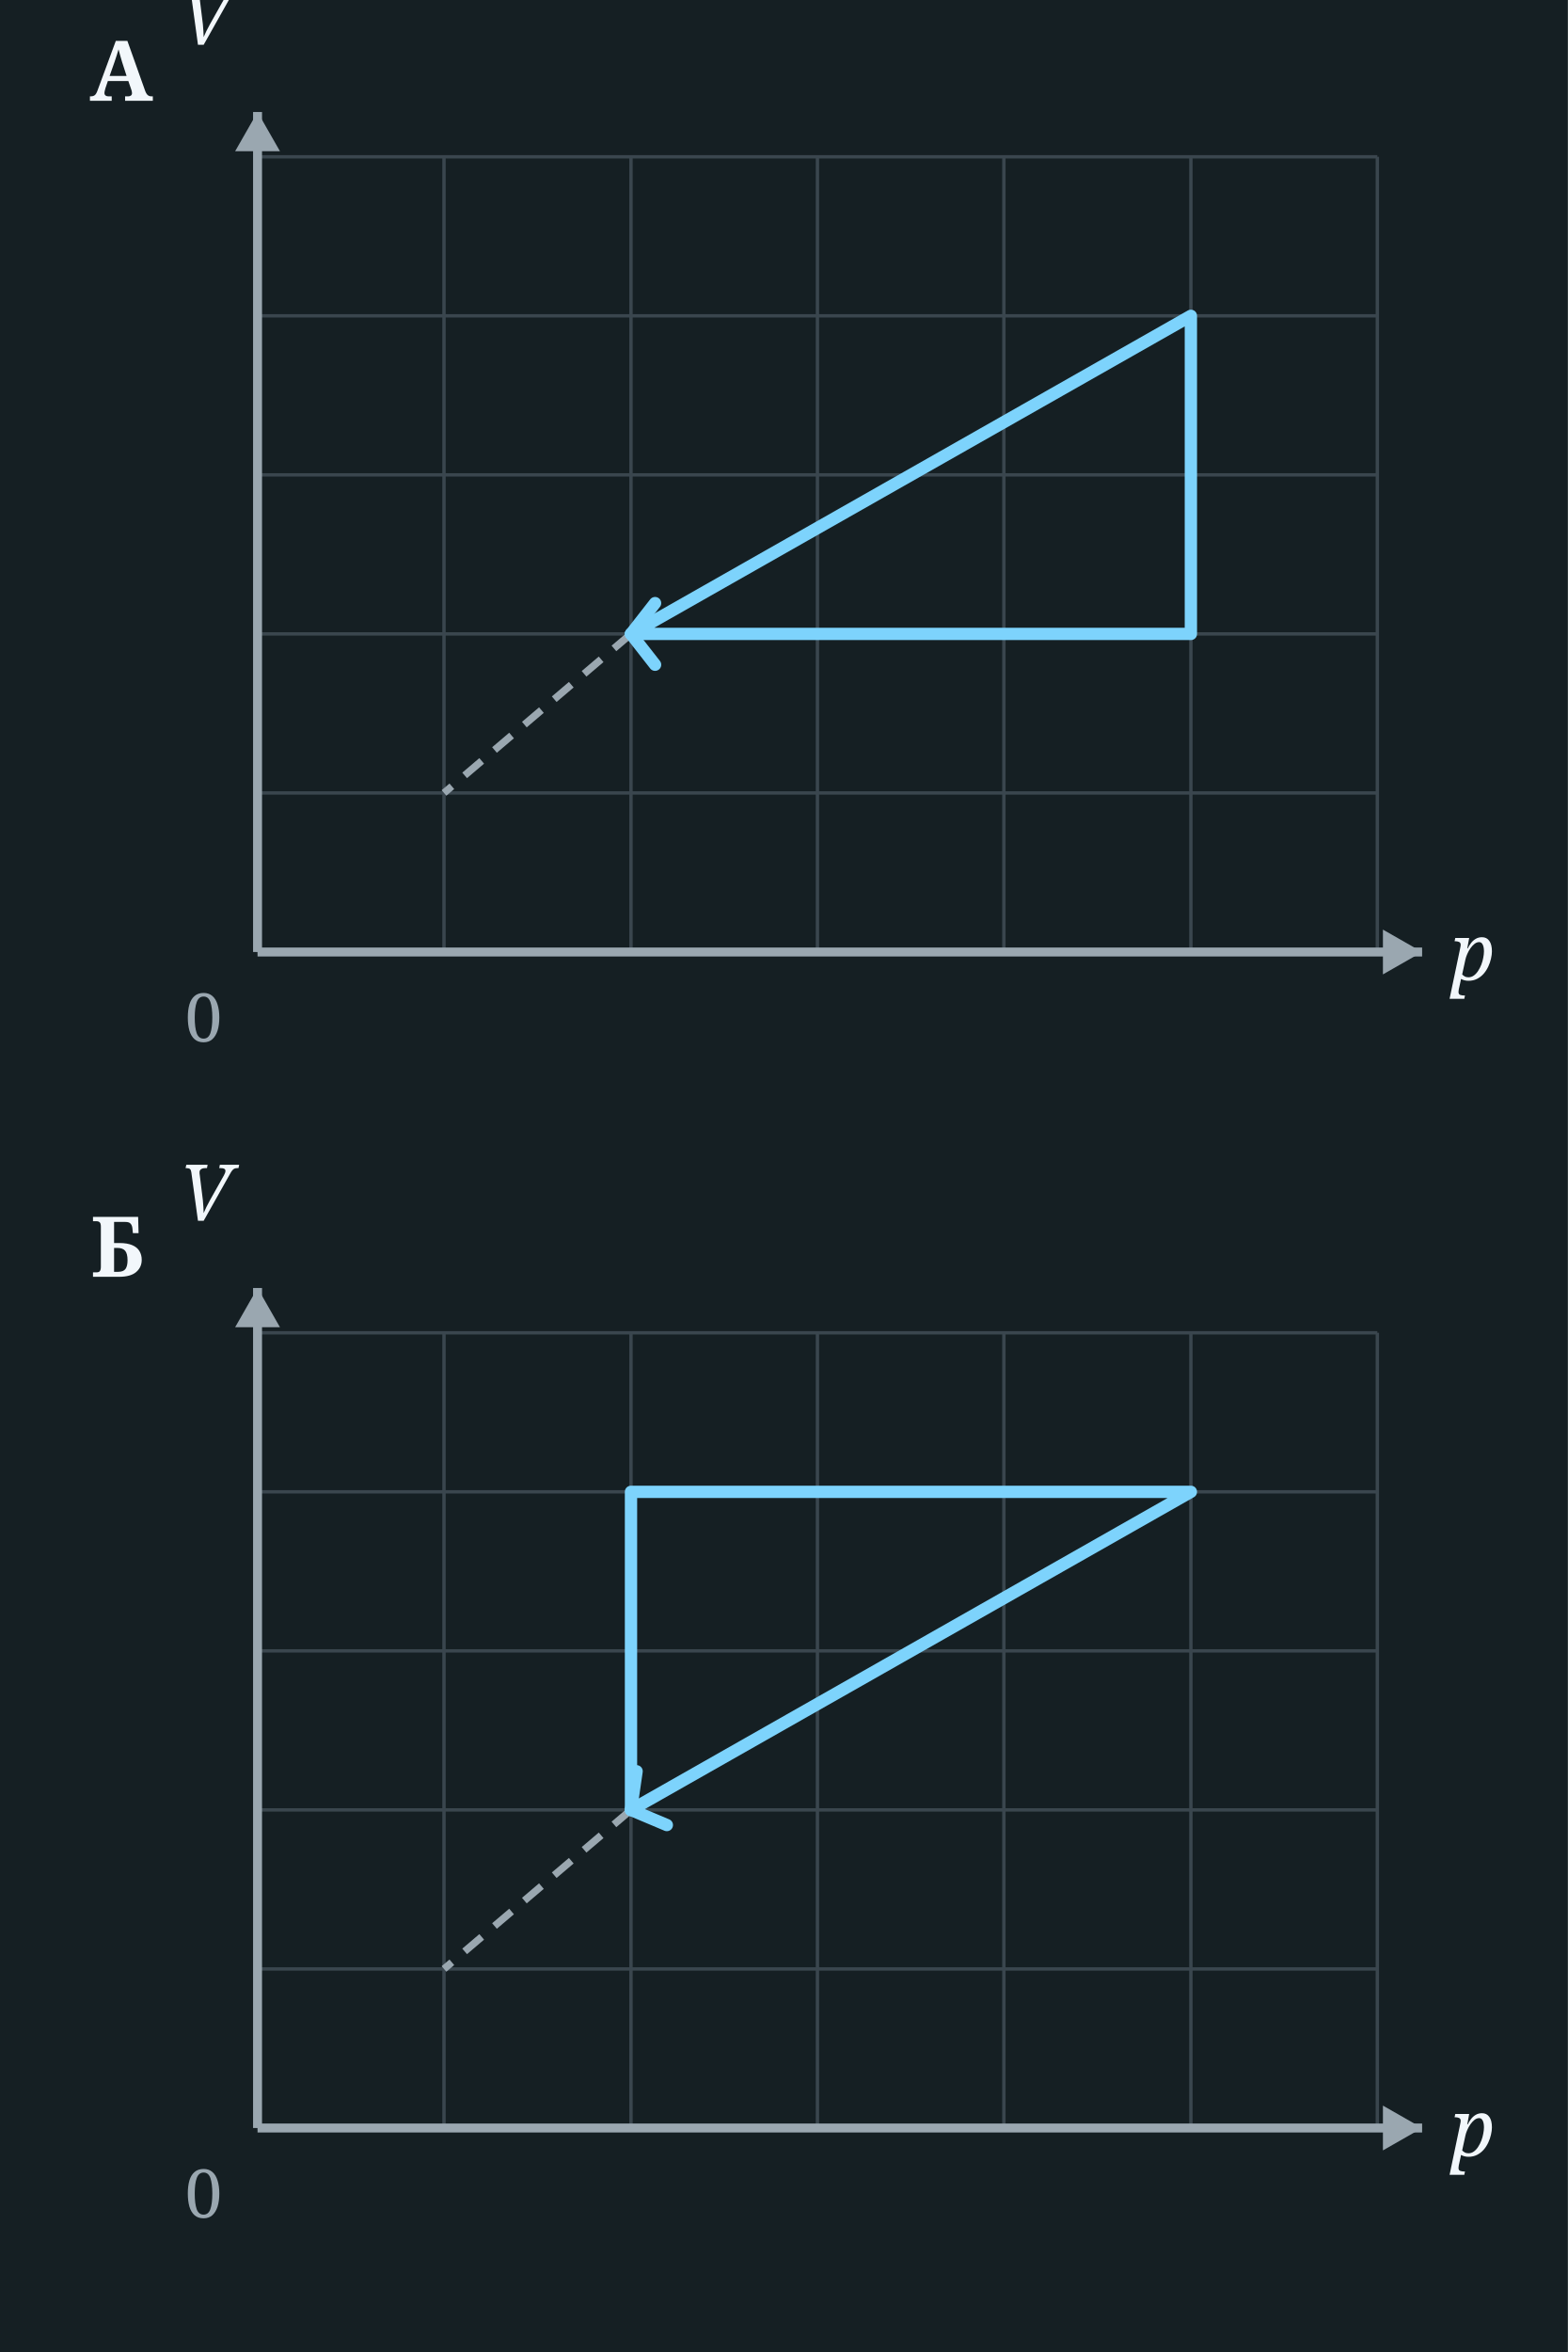
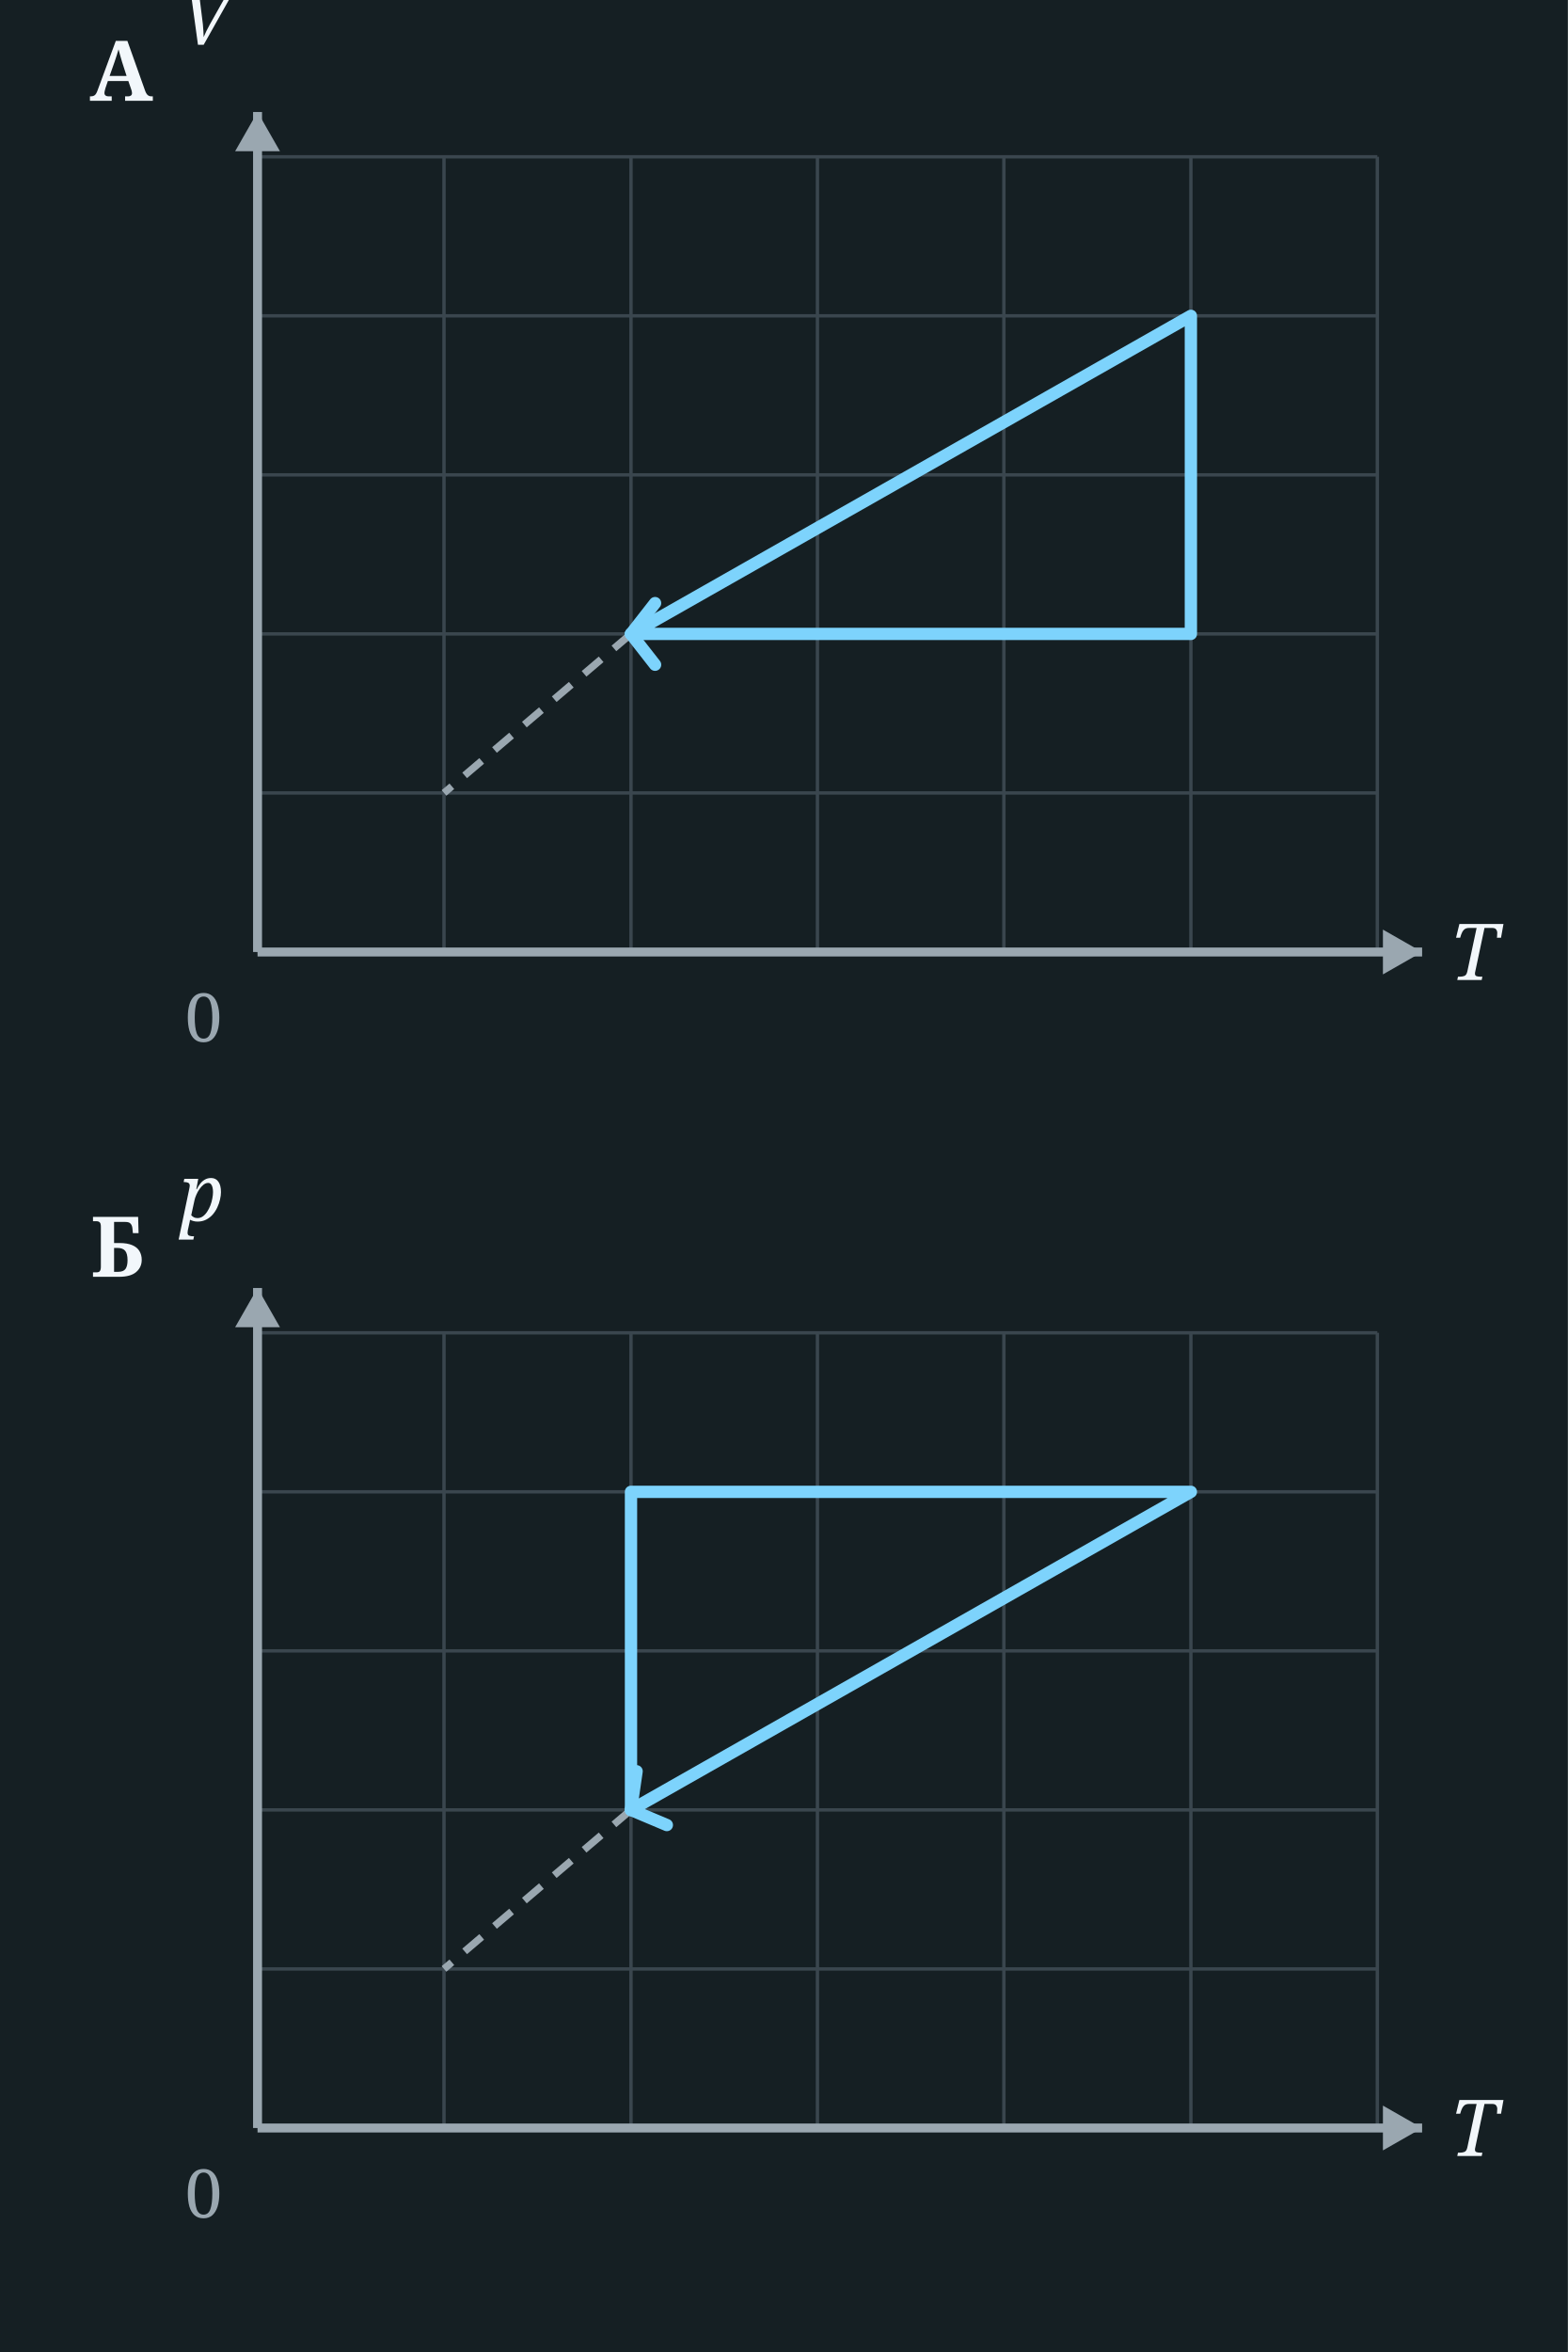
<svg xmlns="http://www.w3.org/2000/svg" viewBox="0 0 280 420" width="280" height="420">
  <rect x="0" y="0" width="280" height="420" fill="#151F23" />
  <g transform="translate(0,0)">
    <rect x="0" y="0" width="280" height="210" fill="#151F23" />
    <line x1="46.0" y1="28" x2="46.0" y2="170" stroke="#3A464E" stroke-width="0.6" />
    <line x1="79.3" y1="28" x2="79.3" y2="170" stroke="#3A464E" stroke-width="0.6" />
    <line x1="112.7" y1="28" x2="112.7" y2="170" stroke="#3A464E" stroke-width="0.6" />
    <line x1="146.0" y1="28" x2="146.0" y2="170" stroke="#3A464E" stroke-width="0.6" />
    <line x1="179.3" y1="28" x2="179.3" y2="170" stroke="#3A464E" stroke-width="0.6" />
    <line x1="212.7" y1="28" x2="212.7" y2="170" stroke="#3A464E" stroke-width="0.6" />
    <line x1="246.0" y1="28" x2="246.0" y2="170" stroke="#3A464E" stroke-width="0.6" />
    <line x1="46" y1="28.0" x2="246" y2="28.0" stroke="#3A464E" stroke-width="0.6" />
    <line x1="46" y1="56.4" x2="246" y2="56.4" stroke="#3A464E" stroke-width="0.6" />
    <line x1="46" y1="84.8" x2="246" y2="84.8" stroke="#3A464E" stroke-width="0.6" />
    <line x1="46" y1="113.2" x2="246" y2="113.2" stroke="#3A464E" stroke-width="0.6" />
    <line x1="46" y1="141.6" x2="246" y2="141.6" stroke="#3A464E" stroke-width="0.6" />
    <line x1="46" y1="170.0" x2="246" y2="170.0" stroke="#3A464E" stroke-width="0.6" />
    <line x1="46" y1="170" x2="46" y2="20" stroke="#9AA7B0" stroke-width="1.6" />
    <polygon points="42,27 50,27 46,20 " fill="#9AA7B0" />
    <line x1="46" y1="170" x2="254" y2="170" stroke="#9AA7B0" stroke-width="1.6" />
    <polygon points="247,166 247,174 254,170 " fill="#9AA7B0" />
-     <text x="259" y="175" font-family="Georgia, serif" font-style="italic" font-size="14" fill="#F2F7FB">p</text>
+     <text x="259" y="175" font-family="Georgia, serif" font-style="italic" font-size="14" fill="#F2F7FB">T</text>
    <text x="32" y="8" font-family="Georgia, serif" font-style="italic" font-size="14" fill="#F2F7FB">V</text>
    <text x="33" y="186" font-family="Georgia, serif" font-size="12" fill="#9AA7B0">0</text>
    <line x1="112.7" y1="113.2" x2="79.3" y2="141.6" stroke="#9AA7B0" stroke-width="1.3" stroke-dasharray="4,3" />
    <path d="M 112.7,113.2 L 212.7,56.4 L 212.7,113.2 L 112.7,113.2" fill="none" stroke="#7dd3fc" stroke-width="2.2" stroke-linecap="round" stroke-linejoin="round" />
    <line x1="112.7" y1="113.2" x2="117.0" y2="118.7" stroke="#7dd3fc" stroke-width="2.2" stroke-linecap="round" />
    <line x1="112.7" y1="113.2" x2="117.0" y2="107.7" stroke="#7dd3fc" stroke-width="2.2" stroke-linecap="round" />
    <text x="16" y="18" font-family="Georgia, serif" font-size="15" fill="#F2F7FB" font-weight="bold">А</text>
  </g>
  <g transform="translate(0,210)">
    <rect x="0" y="0" width="280" height="210" fill="#151F23" />
    <line x1="46.0" y1="28" x2="46.0" y2="170" stroke="#3A464E" stroke-width="0.6" />
    <line x1="79.3" y1="28" x2="79.3" y2="170" stroke="#3A464E" stroke-width="0.6" />
    <line x1="112.7" y1="28" x2="112.7" y2="170" stroke="#3A464E" stroke-width="0.6" />
    <line x1="146.0" y1="28" x2="146.0" y2="170" stroke="#3A464E" stroke-width="0.6" />
    <line x1="179.3" y1="28" x2="179.3" y2="170" stroke="#3A464E" stroke-width="0.6" />
    <line x1="212.7" y1="28" x2="212.7" y2="170" stroke="#3A464E" stroke-width="0.6" />
    <line x1="246.0" y1="28" x2="246.0" y2="170" stroke="#3A464E" stroke-width="0.6" />
    <line x1="46" y1="28.0" x2="246" y2="28.0" stroke="#3A464E" stroke-width="0.6" />
    <line x1="46" y1="56.4" x2="246" y2="56.4" stroke="#3A464E" stroke-width="0.6" />
    <line x1="46" y1="84.8" x2="246" y2="84.8" stroke="#3A464E" stroke-width="0.6" />
    <line x1="46" y1="113.2" x2="246" y2="113.2" stroke="#3A464E" stroke-width="0.6" />
    <line x1="46" y1="141.6" x2="246" y2="141.6" stroke="#3A464E" stroke-width="0.6" />
    <line x1="46" y1="170.0" x2="246" y2="170.0" stroke="#3A464E" stroke-width="0.6" />
    <line x1="46" y1="170" x2="46" y2="20" stroke="#9AA7B0" stroke-width="1.6" />
    <polygon points="42,27 50,27 46,20 " fill="#9AA7B0" />
    <line x1="46" y1="170" x2="254" y2="170" stroke="#9AA7B0" stroke-width="1.6" />
    <polygon points="247,166 247,174 254,170 " fill="#9AA7B0" />
-     <text x="259" y="175" font-family="Georgia, serif" font-style="italic" font-size="14" fill="#F2F7FB">p</text>
-     <text x="32" y="8" font-family="Georgia, serif" font-style="italic" font-size="14" fill="#F2F7FB">V</text>
+     <text x="259" y="175" font-family="Georgia, serif" font-style="italic" font-size="14" fill="#F2F7FB">T</text>
+     <text x="32" y="8" font-family="Georgia, serif" font-style="italic" font-size="14" fill="#F2F7FB">p</text>
    <text x="33" y="186" font-family="Georgia, serif" font-size="12" fill="#9AA7B0">0</text>
    <line x1="112.7" y1="113.2" x2="79.3" y2="141.6" stroke="#9AA7B0" stroke-width="1.3" stroke-dasharray="4,3" />
    <path d="M 112.7,113.2 L 112.7,56.4 L 212.7,56.4 L 112.7,113.2" fill="none" stroke="#7dd3fc" stroke-width="2.2" stroke-linecap="round" stroke-linejoin="round" />
    <line x1="112.7" y1="113.2" x2="119.1" y2="115.9" stroke="#7dd3fc" stroke-width="2.2" stroke-linecap="round" />
    <line x1="112.7" y1="113.2" x2="113.7" y2="106.3" stroke="#7dd3fc" stroke-width="2.2" stroke-linecap="round" />
    <text x="16" y="18" font-family="Georgia, serif" font-size="15" fill="#F2F7FB" font-weight="bold">Б</text>
  </g>
</svg>
